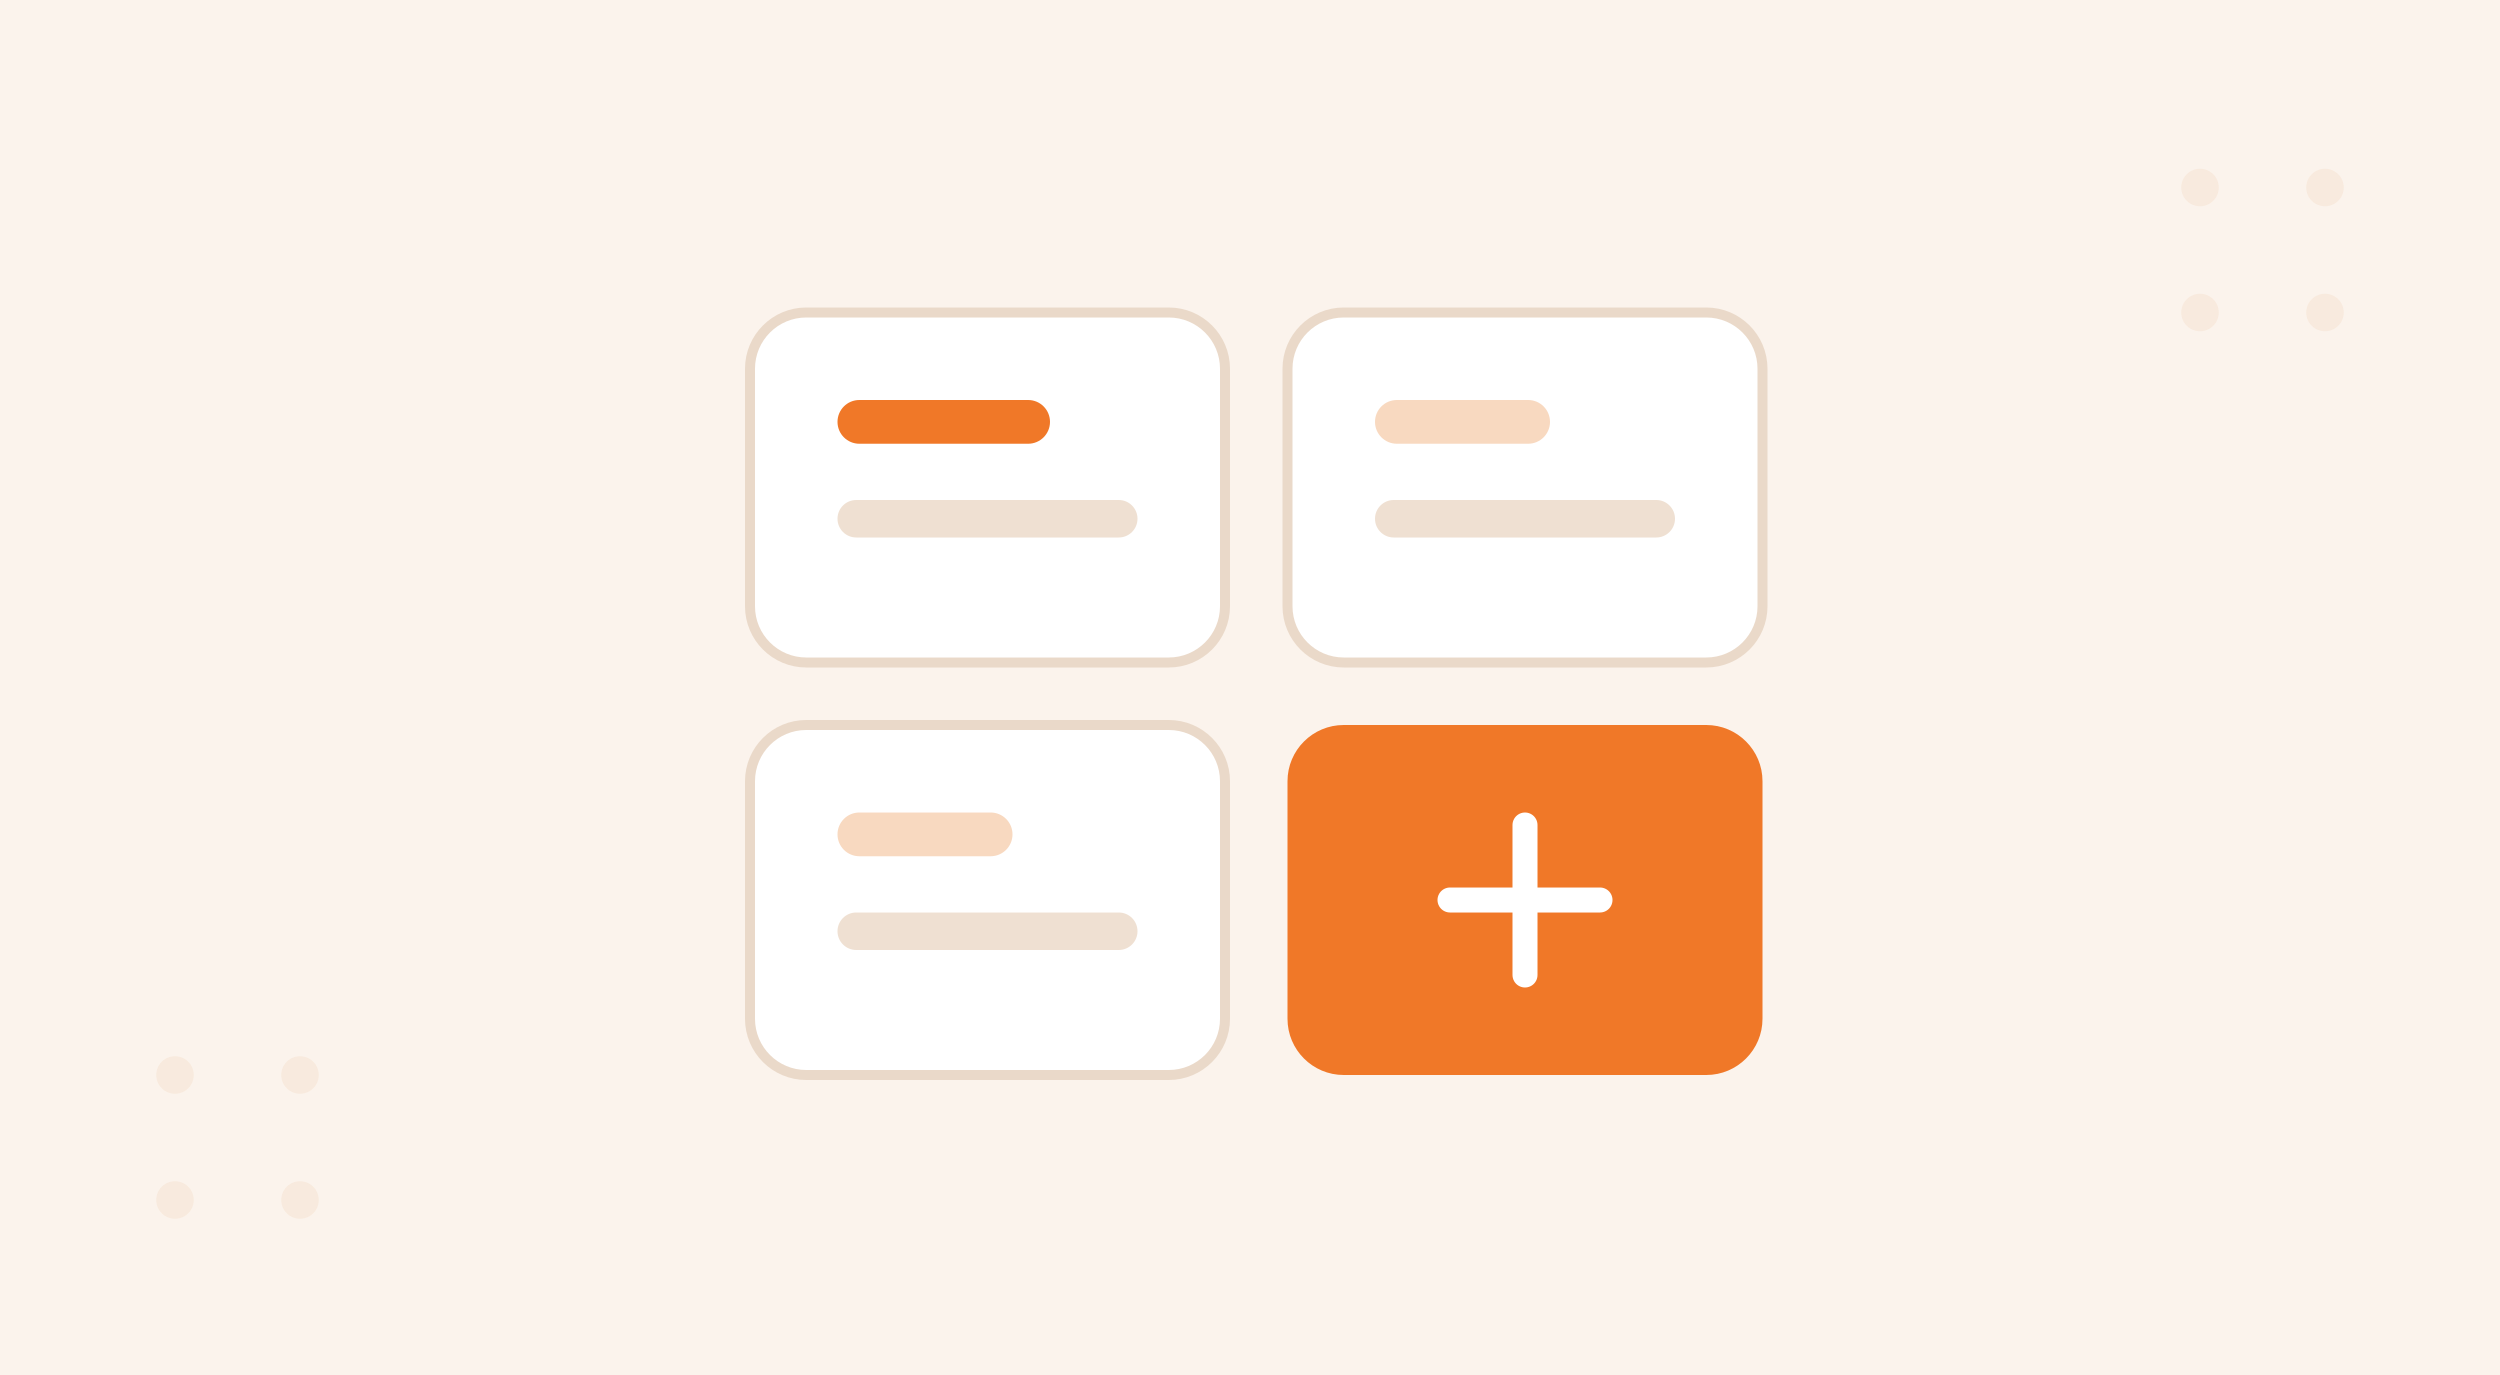
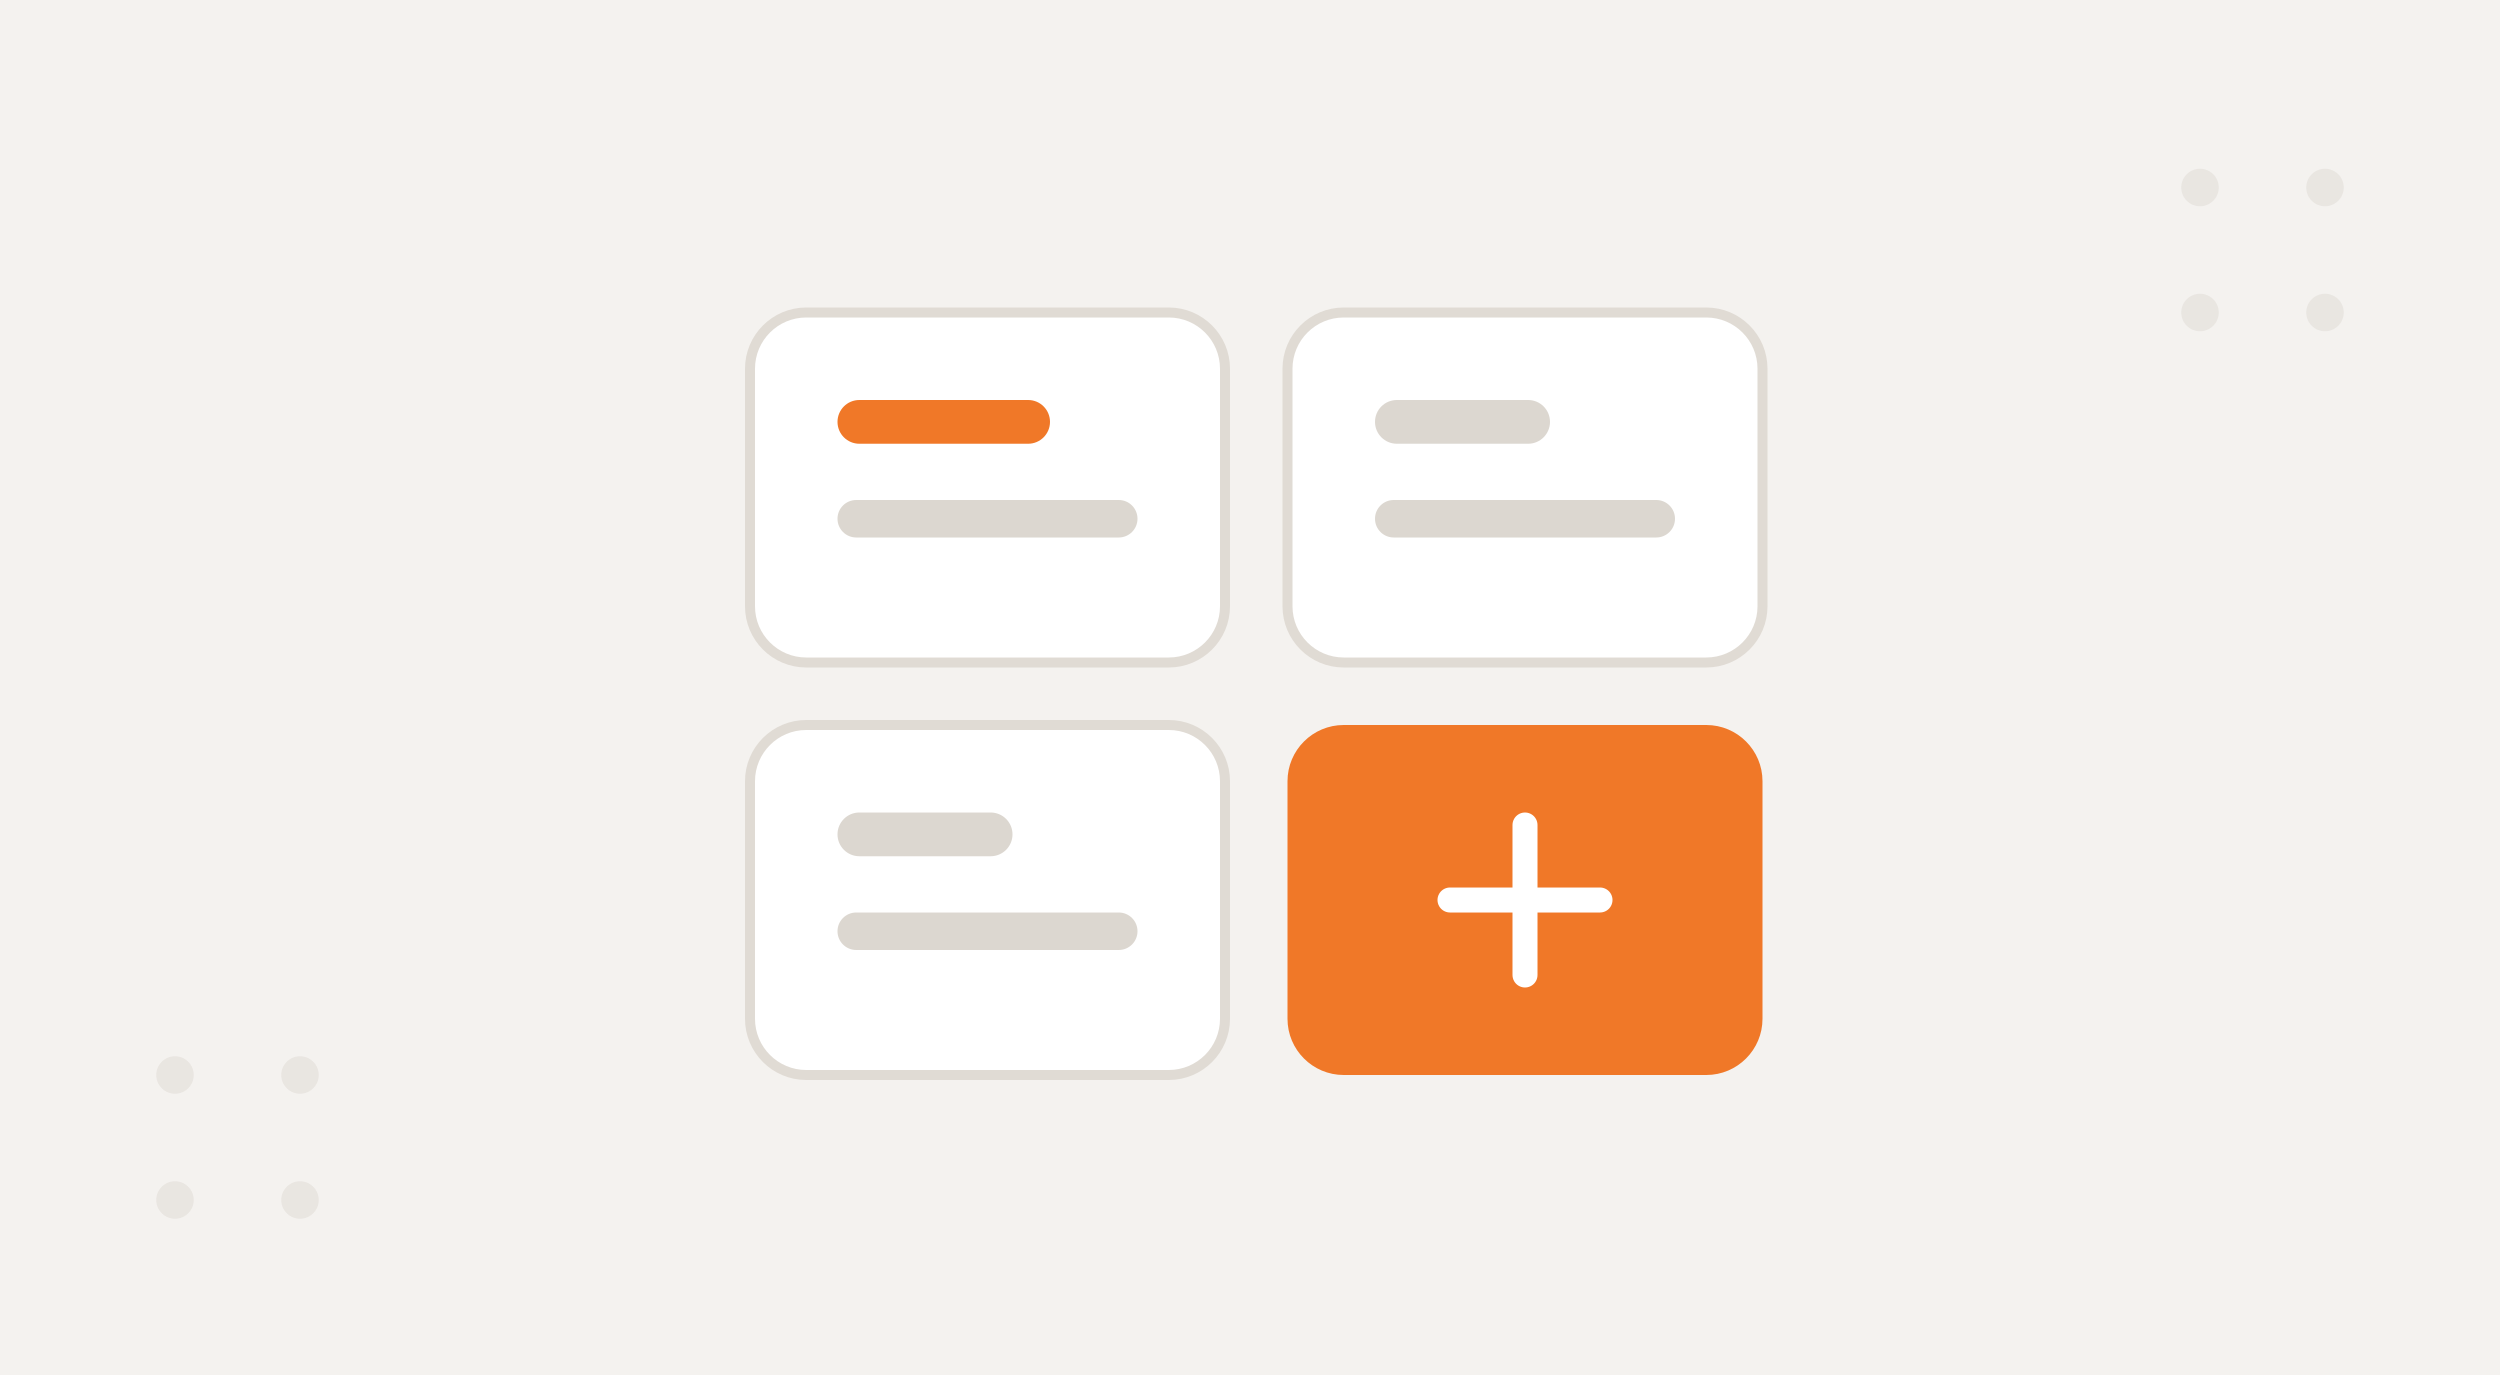
<svg xmlns="http://www.w3.org/2000/svg" viewBox="0 0 400 220" width="400" height="220" role="img" aria-label="Полный список услуг">
-   <rect width="400" height="220" fill="#FBF3EC" />
-   <g opacity="0.45" fill="#F5DFCB">
+   <rect width="400" height="220" fill="#F4F2EF" />
+   <g opacity="0.45" fill="#DCD7D0">
    <circle cx="352" cy="30" r="3" />
    <circle cx="372" cy="30" r="3" />
    <circle cx="352" cy="50" r="3" />
    <circle cx="372" cy="50" r="3" />
    <circle cx="28" cy="172" r="3" />
    <circle cx="48" cy="172" r="3" />
    <circle cx="28" cy="192" r="3" />
    <circle cx="48" cy="192" r="3" />
  </g>
  <g>
-     <rect x="120" y="50" width="76" height="56" rx="9" fill="#fff" stroke="#EAD9C9" stroke-width="1.6" />
+     <rect x="120" y="50" width="76" height="56" rx="9" fill="#fff" stroke="#E0DBD4" stroke-width="1.6" />
    <rect x="134" y="64" width="34" height="7" rx="3.5" fill="#F07828" />
-     <rect x="134" y="80" width="48" height="6" rx="3" fill="#EFE0D2" />
-     <rect x="206" y="50" width="76" height="56" rx="9" fill="#fff" stroke="#EAD9C9" stroke-width="1.6" />
-     <rect x="220" y="64" width="28" height="7" rx="3.5" fill="#F8D9C0" />
-     <rect x="220" y="80" width="48" height="6" rx="3" fill="#EFE0D2" />
-     <rect x="120" y="116" width="76" height="56" rx="9" fill="#fff" stroke="#EAD9C9" stroke-width="1.6" />
-     <rect x="134" y="130" width="28" height="7" rx="3.5" fill="#F8D9C0" />
-     <rect x="134" y="146" width="48" height="6" rx="3" fill="#EFE0D2" />
+     <rect x="134" y="80" width="48" height="6" rx="3" fill="#DCD7D0" />
+     <rect x="206" y="50" width="76" height="56" rx="9" fill="#fff" stroke="#E0DBD4" stroke-width="1.6" />
+     <rect x="220" y="64" width="28" height="7" rx="3.5" fill="#DCD7D0" />
+     <rect x="220" y="80" width="48" height="6" rx="3" fill="#DCD7D0" />
+     <rect x="120" y="116" width="76" height="56" rx="9" fill="#fff" stroke="#E0DBD4" stroke-width="1.6" />
+     <rect x="134" y="130" width="28" height="7" rx="3.5" fill="#DCD7D0" />
+     <rect x="134" y="146" width="48" height="6" rx="3" fill="#DCD7D0" />
    <rect x="206" y="116" width="76" height="56" rx="9" fill="#F07828" />
    <path d="M232 144h24M244 132v24" stroke="#fff" stroke-width="4" stroke-linecap="round" />
  </g>
</svg>
